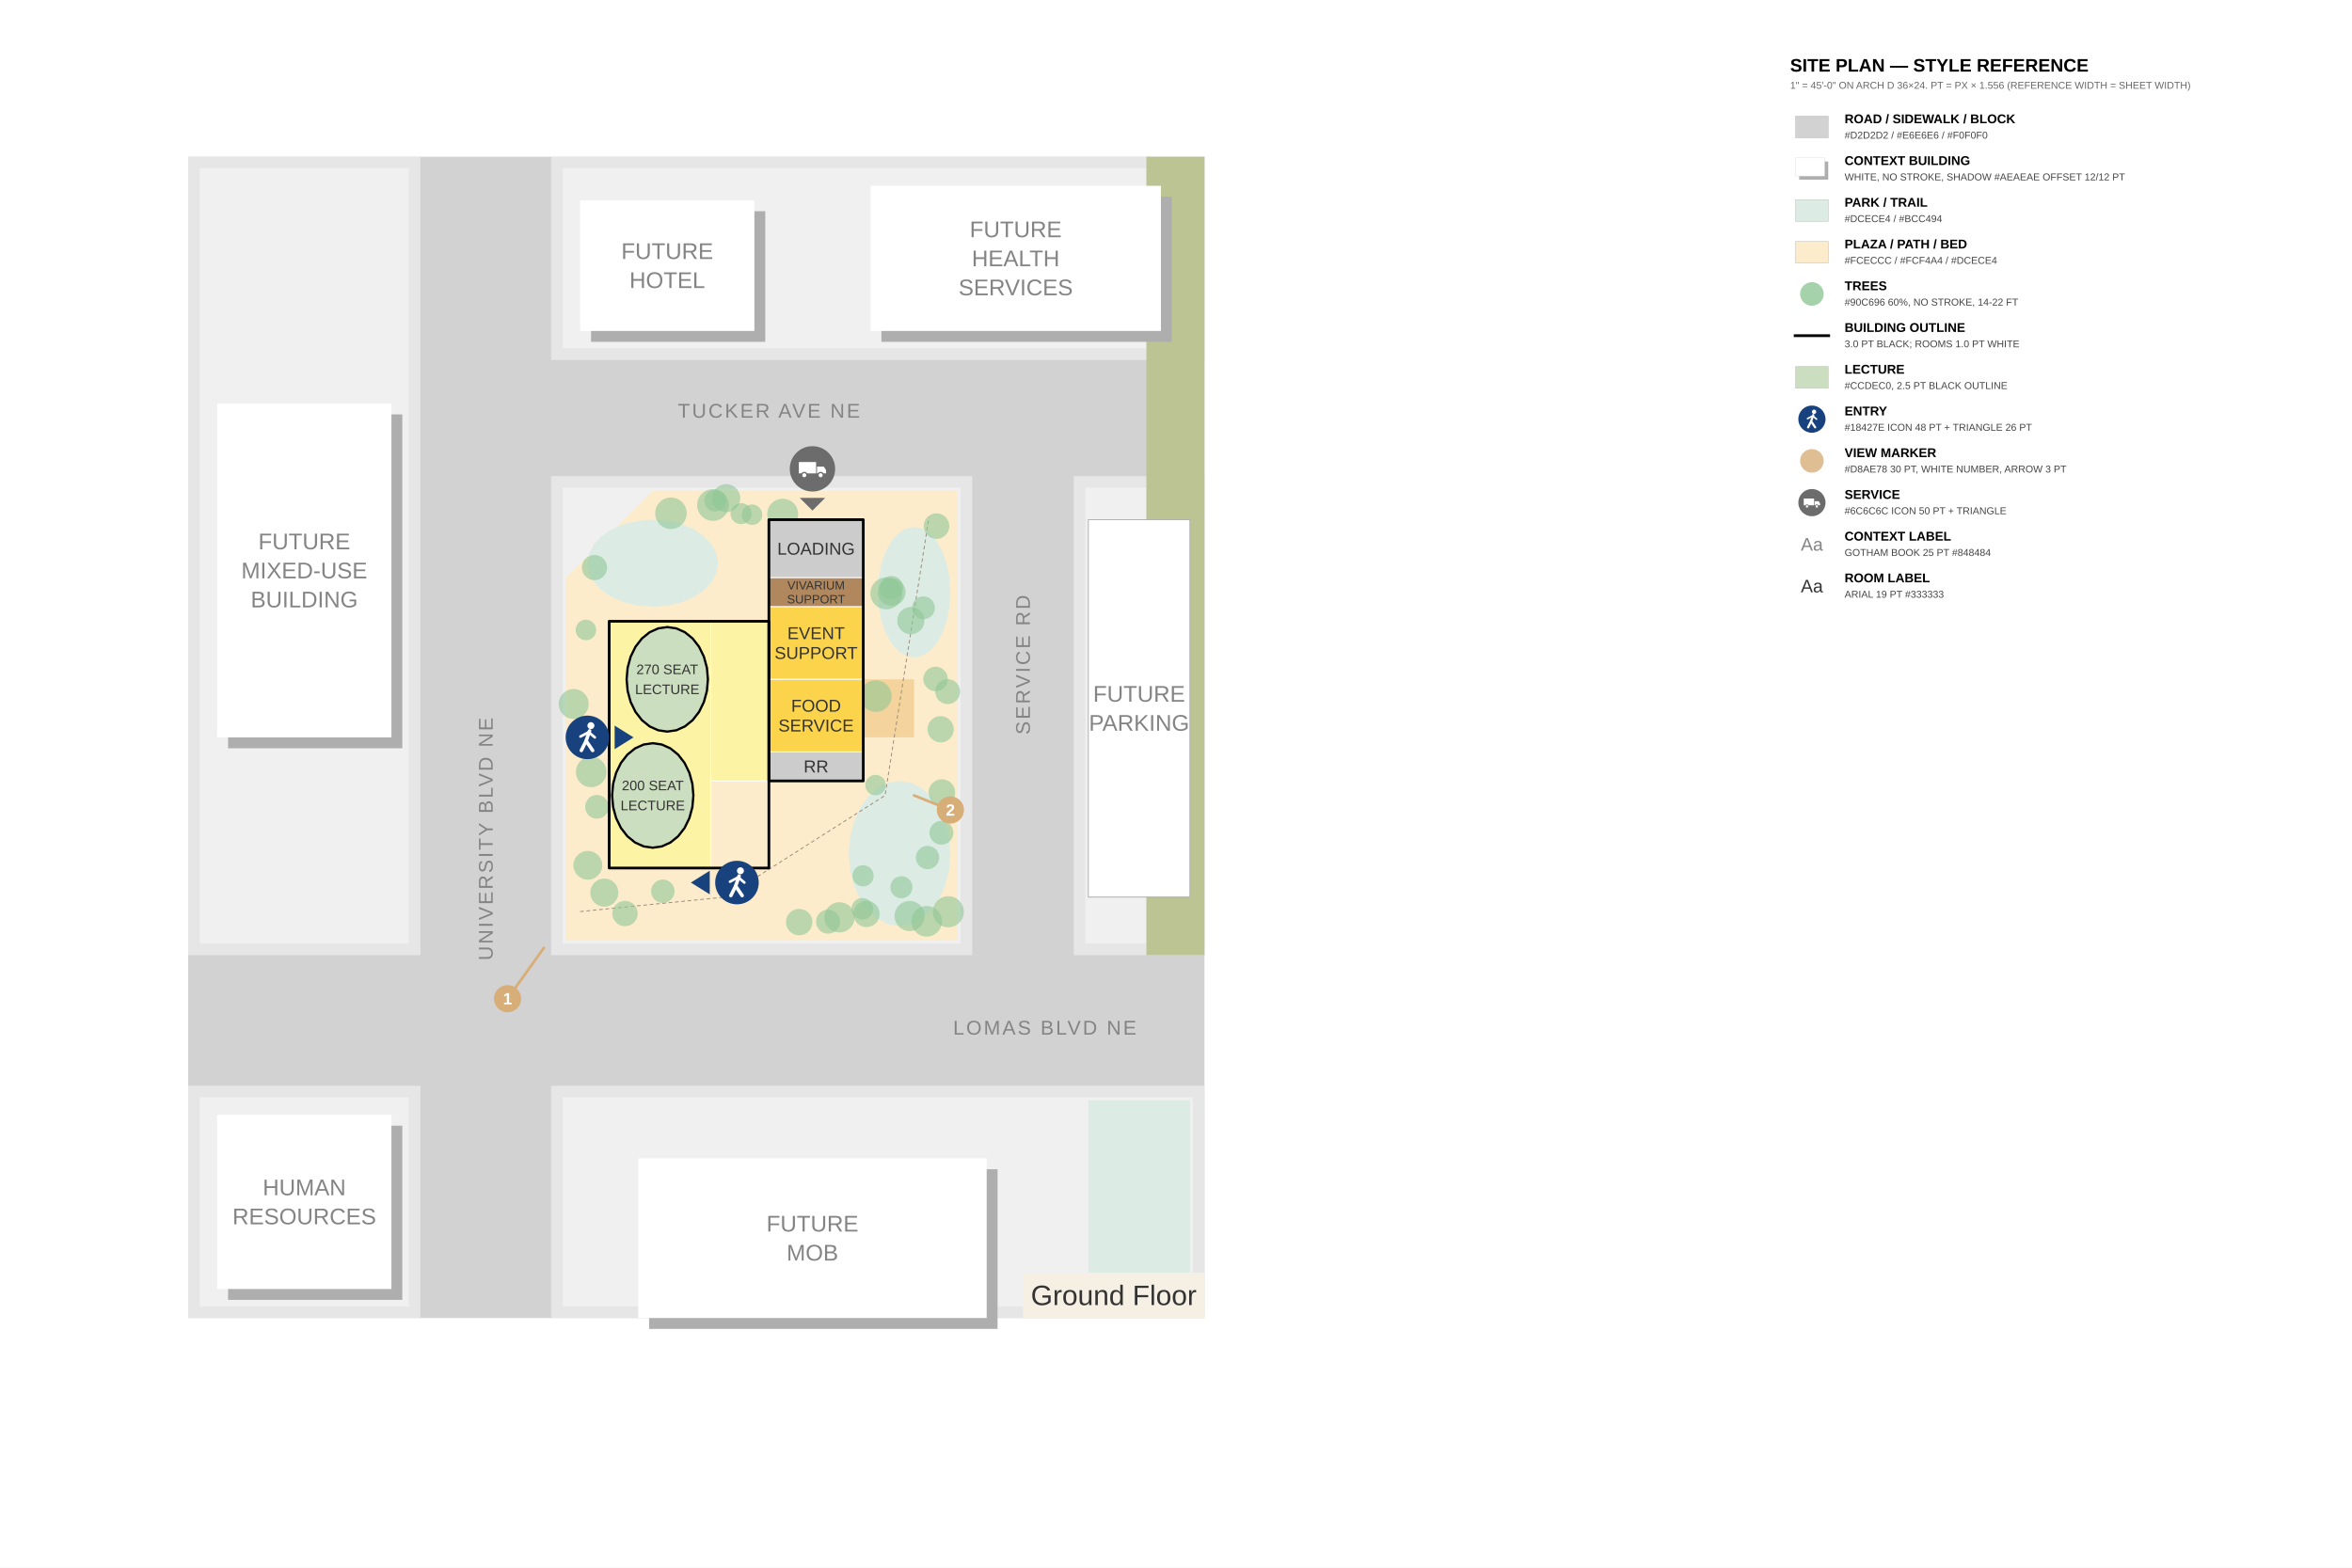
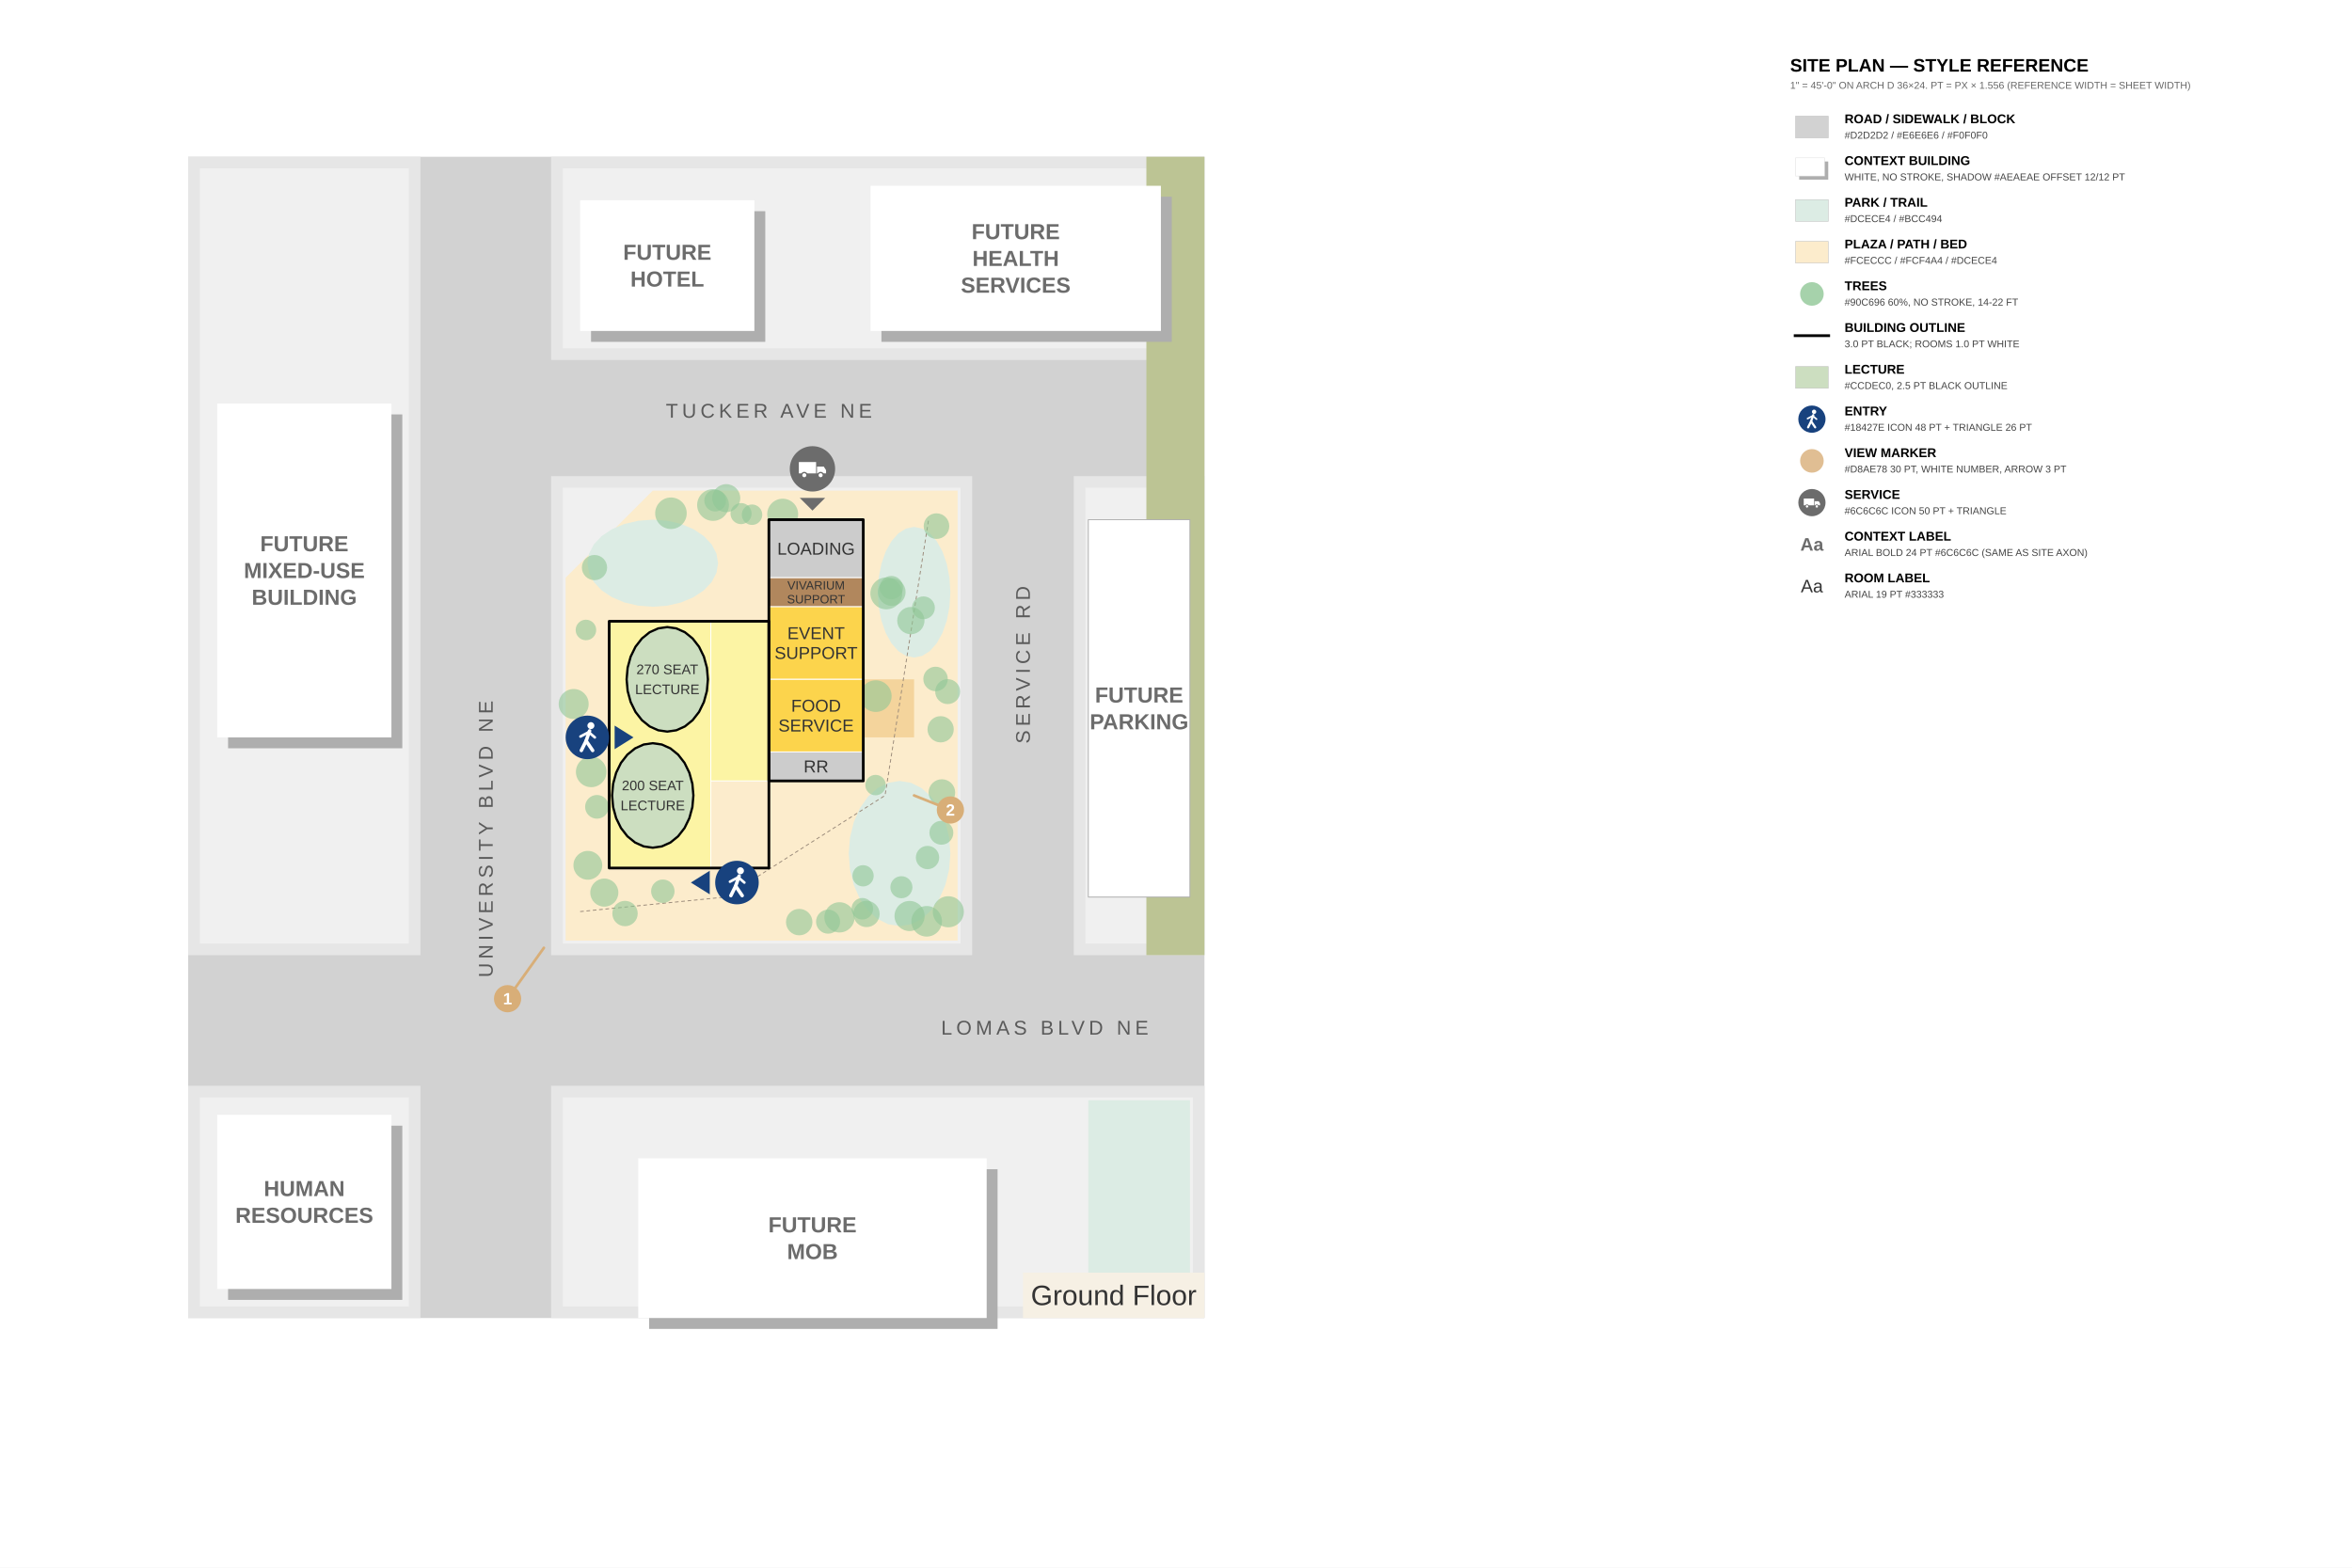
<svg xmlns="http://www.w3.org/2000/svg" width="36.0in" height="24.0in" viewBox="0 0 2592 1728">
  <rect width="2592" height="1728" fill="#FFFFFF" />
  <polygon points="207.36,1452.80 1327.36,1452.80 1327.36,172.80 207.36,172.80" fill="#D2D2D2" stroke="none" />
  <polygon points="607.36,1052.80 1071.36,1052.80 1071.36,524.80 607.36,524.80" fill="#E6E6E6" stroke="none" />
  <polygon points="1183.36,1052.80 1327.36,1052.80 1327.36,524.80 1183.36,524.80" fill="#E6E6E6" stroke="none" />
  <polygon points="607.36,396.80 1327.36,396.80 1327.36,172.80 607.36,172.80" fill="#E6E6E6" stroke="none" />
  <polygon points="207.36,1052.80 463.36,1052.80 463.36,172.80 207.36,172.80" fill="#E6E6E6" stroke="none" />
  <polygon points="607.36,1452.80 1327.36,1452.80 1327.36,1196.80 607.36,1196.80" fill="#E6E6E6" stroke="none" />
  <polygon points="207.36,1452.80 463.36,1452.80 463.36,1196.80 207.36,1196.80" fill="#E6E6E6" stroke="none" />
  <polygon points="620.16,1040.00 1058.56,1040.00 1058.56,537.60 620.16,537.60" fill="#F0F0F0" stroke="none" />
  <polygon points="1196.16,1040.00 1314.56,1040.00 1314.56,537.60 1196.16,537.60" fill="#F0F0F0" stroke="none" />
  <polygon points="620.16,384.00 1314.56,384.00 1314.56,185.60 620.16,185.60" fill="#F0F0F0" stroke="none" />
  <polygon points="220.16,1040.00 450.56,1040.00 450.56,185.60 220.16,185.60" fill="#F0F0F0" stroke="none" />
  <polygon points="620.16,1440.00 1314.56,1440.00 1314.56,1209.60 620.16,1209.60" fill="#F0F0F0" stroke="none" />
  <polygon points="220.16,1440.00 450.56,1440.00 450.56,1209.60 220.16,1209.60" fill="#F0F0F0" stroke="none" />
  <polygon points="1199.36,1436.80 1311.36,1436.80 1311.36,1212.80 1199.36,1212.80" fill="#DCECE4" stroke="none" />
  <polygon points="1263.36,1052.80 1327.36,1052.80 1327.36,172.80 1263.36,172.80" fill="#BCC494" stroke="none" />
  <polygon points="651.36,376.80 843.36,376.80 843.36,232.80 651.36,232.80" fill="#AEAEAE" stroke="none" />
  <polygon points="639.36,364.80 831.36,364.80 831.36,220.80 639.36,220.80" fill="#FFFFFF" stroke="none" />
-   <text x="735.36" y="276.80" font-family="Gotham, Gotham Book, Montserrat, Arial, sans-serif" font-size="25.0" font-weight="400" letter-spacing="0.00" fill="#848484" fill-opacity="1.0" text-anchor="middle" dominant-baseline="central">FUTURE</text>
-   <text x="735.36" y="308.80" font-family="Gotham, Gotham Book, Montserrat, Arial, sans-serif" font-size="25.0" font-weight="400" letter-spacing="0.00" fill="#848484" fill-opacity="1.0" text-anchor="middle" dominant-baseline="central">HOTEL</text>
+   <text x="735.36" y="278.05" font-family="Arial, Helvetica, Liberation Sans, sans-serif" font-size="24.0" font-weight="700" letter-spacing="0.00" fill="#6C6C6C" fill-opacity="1.0" text-anchor="middle" dominant-baseline="central">FUTURE</text>
+   <text x="735.36" y="307.55" font-family="Arial, Helvetica, Liberation Sans, sans-serif" font-size="24.0" font-weight="700" letter-spacing="0.00" fill="#6C6C6C" fill-opacity="1.0" text-anchor="middle" dominant-baseline="central">HOTEL</text>
  <polygon points="971.36,376.80 1291.36,376.80 1291.36,216.80 971.36,216.80" fill="#AEAEAE" stroke="none" />
  <polygon points="959.36,364.80 1279.36,364.80 1279.36,204.80 959.36,204.80" fill="#FFFFFF" stroke="none" />
-   <text x="1119.36" y="252.80" font-family="Gotham, Gotham Book, Montserrat, Arial, sans-serif" font-size="25.0" font-weight="400" letter-spacing="0.00" fill="#848484" fill-opacity="1.0" text-anchor="middle" dominant-baseline="central">FUTURE</text>
-   <text x="1119.36" y="284.80" font-family="Gotham, Gotham Book, Montserrat, Arial, sans-serif" font-size="25.0" font-weight="400" letter-spacing="0.00" fill="#848484" fill-opacity="1.0" text-anchor="middle" dominant-baseline="central">HEALTH</text>
-   <text x="1119.36" y="316.80" font-family="Gotham, Gotham Book, Montserrat, Arial, sans-serif" font-size="25.0" font-weight="400" letter-spacing="0.00" fill="#848484" fill-opacity="1.0" text-anchor="middle" dominant-baseline="central">SERVICES</text>
+   <text x="1119.36" y="255.30" font-family="Arial, Helvetica, Liberation Sans, sans-serif" font-size="24.0" font-weight="700" letter-spacing="0.00" fill="#6C6C6C" fill-opacity="1.0" text-anchor="middle" dominant-baseline="central">FUTURE</text>
+   <text x="1119.36" y="284.80" font-family="Arial, Helvetica, Liberation Sans, sans-serif" font-size="24.0" font-weight="700" letter-spacing="0.00" fill="#6C6C6C" fill-opacity="1.0" text-anchor="middle" dominant-baseline="central">HEALTH</text>
+   <text x="1119.36" y="314.30" font-family="Arial, Helvetica, Liberation Sans, sans-serif" font-size="24.0" font-weight="700" letter-spacing="0.00" fill="#6C6C6C" fill-opacity="1.0" text-anchor="middle" dominant-baseline="central">SERVICES</text>
  <polygon points="251.36,824.80 443.36,824.80 443.36,456.80 251.36,456.80" fill="#AEAEAE" stroke="none" />
  <polygon points="239.36,812.80 431.36,812.80 431.36,444.80 239.36,444.80" fill="#FFFFFF" stroke="none" />
-   <text x="335.36" y="596.80" font-family="Gotham, Gotham Book, Montserrat, Arial, sans-serif" font-size="25.0" font-weight="400" letter-spacing="0.00" fill="#848484" fill-opacity="1.0" text-anchor="middle" dominant-baseline="central">FUTURE</text>
-   <text x="335.36" y="628.80" font-family="Gotham, Gotham Book, Montserrat, Arial, sans-serif" font-size="25.0" font-weight="400" letter-spacing="0.00" fill="#848484" fill-opacity="1.0" text-anchor="middle" dominant-baseline="central">MIXED-USE</text>
-   <text x="335.36" y="660.80" font-family="Gotham, Gotham Book, Montserrat, Arial, sans-serif" font-size="25.0" font-weight="400" letter-spacing="0.00" fill="#848484" fill-opacity="1.0" text-anchor="middle" dominant-baseline="central">BUILDING</text>
+   <text x="335.36" y="599.30" font-family="Arial, Helvetica, Liberation Sans, sans-serif" font-size="24.0" font-weight="700" letter-spacing="0.00" fill="#6C6C6C" fill-opacity="1.0" text-anchor="middle" dominant-baseline="central">FUTURE</text>
+   <text x="335.36" y="628.80" font-family="Arial, Helvetica, Liberation Sans, sans-serif" font-size="24.0" font-weight="700" letter-spacing="0.00" fill="#6C6C6C" fill-opacity="1.0" text-anchor="middle" dominant-baseline="central">MIXED-USE</text>
+   <text x="335.36" y="658.30" font-family="Arial, Helvetica, Liberation Sans, sans-serif" font-size="24.0" font-weight="700" letter-spacing="0.00" fill="#6C6C6C" fill-opacity="1.0" text-anchor="middle" dominant-baseline="central">BUILDING</text>
  <polygon points="715.36,1464.80 1099.36,1464.80 1099.36,1288.80 715.36,1288.80" fill="#AEAEAE" stroke="none" />
  <polygon points="703.36,1452.80 1087.36,1452.80 1087.36,1276.80 703.36,1276.80" fill="#FFFFFF" stroke="none" />
-   <text x="895.36" y="1348.80" font-family="Gotham, Gotham Book, Montserrat, Arial, sans-serif" font-size="25.0" font-weight="400" letter-spacing="0.00" fill="#848484" fill-opacity="1.0" text-anchor="middle" dominant-baseline="central">FUTURE</text>
-   <text x="895.36" y="1380.80" font-family="Gotham, Gotham Book, Montserrat, Arial, sans-serif" font-size="25.0" font-weight="400" letter-spacing="0.00" fill="#848484" fill-opacity="1.0" text-anchor="middle" dominant-baseline="central">MOB</text>
+   <text x="895.36" y="1350.05" font-family="Arial, Helvetica, Liberation Sans, sans-serif" font-size="24.0" font-weight="700" letter-spacing="0.00" fill="#6C6C6C" fill-opacity="1.0" text-anchor="middle" dominant-baseline="central">FUTURE</text>
+   <text x="895.36" y="1379.55" font-family="Arial, Helvetica, Liberation Sans, sans-serif" font-size="24.0" font-weight="700" letter-spacing="0.00" fill="#6C6C6C" fill-opacity="1.0" text-anchor="middle" dominant-baseline="central">MOB</text>
  <polygon points="251.36,1432.80 443.36,1432.80 443.36,1240.80 251.36,1240.80" fill="#AEAEAE" stroke="none" />
  <polygon points="239.36,1420.80 431.36,1420.80 431.36,1228.80 239.36,1228.80" fill="#FFFFFF" stroke="none" />
-   <text x="335.36" y="1308.80" font-family="Gotham, Gotham Book, Montserrat, Arial, sans-serif" font-size="25.0" font-weight="400" letter-spacing="0.00" fill="#848484" fill-opacity="1.0" text-anchor="middle" dominant-baseline="central">HUMAN</text>
-   <text x="335.36" y="1340.80" font-family="Gotham, Gotham Book, Montserrat, Arial, sans-serif" font-size="25.0" font-weight="400" letter-spacing="0.00" fill="#848484" fill-opacity="1.0" text-anchor="middle" dominant-baseline="central">RESOURCES</text>
+   <text x="335.36" y="1310.05" font-family="Arial, Helvetica, Liberation Sans, sans-serif" font-size="24.0" font-weight="700" letter-spacing="0.00" fill="#6C6C6C" fill-opacity="1.0" text-anchor="middle" dominant-baseline="central">HUMAN</text>
+   <text x="335.36" y="1339.55" font-family="Arial, Helvetica, Liberation Sans, sans-serif" font-size="24.0" font-weight="700" letter-spacing="0.00" fill="#6C6C6C" fill-opacity="1.0" text-anchor="middle" dominant-baseline="central">RESOURCES</text>
  <polygon points="1199.36,988.80 1311.36,988.80 1311.36,572.80 1199.36,572.80" fill="#FFFFFF" stroke="#AEAEAE" stroke-width="1.0" stroke-linejoin="round" />
-   <text x="1255.36" y="764.80" font-family="Gotham, Gotham Book, Montserrat, Arial, sans-serif" font-size="25.0" font-weight="400" letter-spacing="0.00" fill="#848484" fill-opacity="1.0" text-anchor="middle" dominant-baseline="central">FUTURE</text>
-   <text x="1255.36" y="796.80" font-family="Gotham, Gotham Book, Montserrat, Arial, sans-serif" font-size="25.0" font-weight="400" letter-spacing="0.00" fill="#848484" fill-opacity="1.0" text-anchor="middle" dominant-baseline="central">PARKING</text>
+   <text x="1255.36" y="766.05" font-family="Arial, Helvetica, Liberation Sans, sans-serif" font-size="24.0" font-weight="700" letter-spacing="0.00" fill="#6C6C6C" fill-opacity="1.0" text-anchor="middle" dominant-baseline="central">FUTURE</text>
+   <text x="1255.36" y="795.55" font-family="Arial, Helvetica, Liberation Sans, sans-serif" font-size="24.0" font-weight="700" letter-spacing="0.00" fill="#6C6C6C" fill-opacity="1.0" text-anchor="middle" dominant-baseline="central">PARKING</text>
  <polygon points="623.36,1036.80 1055.36,1036.80 1055.36,540.80 719.36,540.80 623.36,636.80" fill="#FCECCC" stroke="none" />
  <polygon points="791.36,620.80 789.55,610.12 784.23,599.97 775.65,590.87 764.25,583.27 750.60,577.55 735.38,574.00 719.36,572.80 703.34,574.00 688.12,577.55 674.47,583.27 663.07,590.87 654.49,599.97 649.17,610.12 647.36,620.80 649.17,631.48 654.49,641.63 663.07,650.73 674.47,658.33 688.12,664.05 703.34,667.60 719.36,668.80 735.38,667.60 750.60,664.05 764.25,658.33 775.65,650.73 784.23,641.63 789.55,631.48" fill="#DCECE4" stroke="none" />
  <polygon points="1047.36,940.80 1045.96,923.00 1041.81,906.09 1035.14,890.92 1026.28,878.25 1015.66,868.72 1003.82,862.81 991.36,860.80 978.90,862.81 967.06,868.72 956.44,878.25 947.58,890.92 940.91,906.09 936.76,923.00 935.36,940.80 936.76,958.60 940.91,975.51 947.58,990.68 956.44,1003.35 967.06,1012.88 978.90,1018.79 991.36,1020.80 1003.82,1018.79 1015.66,1012.88 1026.28,1003.35 1035.14,990.68 1041.81,975.51 1045.96,958.60" fill="#DCECE4" stroke="none" />
  <polygon points="1047.36,652.80 1046.36,636.78 1043.40,621.56 1038.63,607.91 1032.30,596.51 1024.72,587.93 1016.26,582.61 1007.36,580.80 998.46,582.61 990.00,587.93 982.42,596.51 976.09,607.91 971.32,621.56 968.36,636.78 967.36,652.80 968.36,668.82 971.32,684.04 976.09,697.69 982.42,709.09 990.00,717.67 998.46,722.99 1007.36,724.80 1016.26,722.99 1024.72,717.67 1032.30,709.09 1038.63,697.69 1043.40,684.04 1046.36,668.82" fill="#DCECE4" stroke="none" />
  <polygon points="927.36,812.80 1007.36,812.80 1007.36,748.80 927.36,748.80" fill="#F4D49C" stroke="none" />
  <polyline points="639.36,1004.80 799.36,988.80 975.36,876.80 1023.36,572.80" fill="none" stroke="#9A8A7A" stroke-width="1.0" stroke-linecap="butt" stroke-linejoin="round" stroke-dasharray="4 3" />
  <circle cx="912.58" cy="1015.90" r="13.26" fill="#90C696" fill-opacity="0.6" />
  <circle cx="1036.62" cy="803.85" r="14.47" fill="#90C696" fill-opacity="0.6" />
  <circle cx="665.99" cy="983.89" r="15.48" fill="#90C696" fill-opacity="0.6" />
  <circle cx="964.90" cy="865.37" r="11.27" fill="#90C696" fill-opacity="0.6" />
  <circle cx="954.94" cy="1007.39" r="14.51" fill="#90C696" fill-opacity="0.6" />
  <circle cx="982.73" cy="652.57" r="15.25" fill="#90C696" fill-opacity="0.6" />
  <circle cx="976.76" cy="654.07" r="17.57" fill="#90C696" fill-opacity="0.6" />
  <circle cx="828.78" cy="567.35" r="11.27" fill="#90C696" fill-opacity="0.6" />
  <circle cx="657.88" cy="889.34" r="13.07" fill="#90C696" fill-opacity="0.6" />
  <circle cx="645.72" cy="694.39" r="11.32" fill="#90C696" fill-opacity="0.6" />
  <circle cx="1017.68" cy="669.97" r="12.59" fill="#90C696" fill-opacity="0.6" />
  <circle cx="1003.78" cy="684.05" r="15.04" fill="#90C696" fill-opacity="0.6" />
  <circle cx="862.56" cy="566.75" r="17.04" fill="#90C696" fill-opacity="0.6" />
  <circle cx="1037.43" cy="917.92" r="13.19" fill="#90C696" fill-opacity="0.6" />
  <circle cx="632.23" cy="775.97" r="16.51" fill="#90C696" fill-opacity="0.6" />
  <circle cx="651.53" cy="850.83" r="16.85" fill="#90C696" fill-opacity="0.6" />
  <circle cx="880.76" cy="1016.40" r="14.58" fill="#90C696" fill-opacity="0.6" />
  <circle cx="1002.38" cy="1009.66" r="16.60" fill="#90C696" fill-opacity="0.6" />
  <circle cx="800.35" cy="549.10" r="15.45" fill="#90C696" fill-opacity="0.6" />
  <circle cx="785.78" cy="556.64" r="17.50" fill="#90C696" fill-opacity="0.6" />
  <circle cx="1022.17" cy="945.22" r="12.87" fill="#90C696" fill-opacity="0.6" />
  <circle cx="1037.99" cy="873.61" r="14.66" fill="#90C696" fill-opacity="0.6" />
  <circle cx="739.42" cy="565.74" r="17.38" fill="#90C696" fill-opacity="0.6" />
  <circle cx="965.16" cy="767.30" r="17.44" fill="#90C696" fill-opacity="0.6" />
  <circle cx="647.81" cy="953.79" r="15.87" fill="#90C696" fill-opacity="0.6" />
  <circle cx="730.47" cy="982.37" r="12.93" fill="#90C696" fill-opacity="0.6" />
  <circle cx="688.80" cy="1006.95" r="13.99" fill="#90C696" fill-opacity="0.6" />
  <circle cx="951.14" cy="965.36" r="11.73" fill="#90C696" fill-opacity="0.6" />
  <circle cx="993.37" cy="977.95" r="12.18" fill="#90C696" fill-opacity="0.6" />
  <circle cx="925.14" cy="1011.15" r="16.67" fill="#90C696" fill-opacity="0.6" />
  <circle cx="1031.02" cy="748.39" r="13.50" fill="#90C696" fill-opacity="0.6" />
  <circle cx="950.32" cy="1001.69" r="11.89" fill="#90C696" fill-opacity="0.6" />
  <circle cx="1044.39" cy="762.33" r="13.76" fill="#90C696" fill-opacity="0.6" />
  <circle cx="982.31" cy="647.68" r="12.88" fill="#90C696" fill-opacity="0.6" />
  <circle cx="1045.09" cy="1005.01" r="17.12" fill="#90C696" fill-opacity="0.6" />
  <circle cx="816.66" cy="566.11" r="11.64" fill="#90C696" fill-opacity="0.6" />
  <circle cx="1032.05" cy="579.92" r="14.11" fill="#90C696" fill-opacity="0.6" />
  <circle cx="655.16" cy="625.61" r="13.90" fill="#90C696" fill-opacity="0.6" />
  <circle cx="1021.25" cy="1015.51" r="16.85" fill="#90C696" fill-opacity="0.6" />
  <circle cx="788.15" cy="551.81" r="11.99" fill="#90C696" fill-opacity="0.6" />
  <polygon points="847.36,636.80 951.36,636.80 951.36,572.80 847.36,572.80" fill="#CCCCCC" stroke="#FFFFFF" stroke-width="1.0" stroke-linejoin="round" />
  <text x="899.36" y="604.80" font-family="Arial, Helvetica, Liberation Sans, sans-serif" font-size="19.0" font-weight="400" letter-spacing="0.00" fill="#333333" fill-opacity="1.0" text-anchor="middle" dominant-baseline="central">LOADING</text>
  <polygon points="847.36,668.80 951.36,668.80 951.36,636.80 847.36,636.80" fill="#B1875D" stroke="#FFFFFF" stroke-width="1.0" stroke-linejoin="round" />
  <text x="899.36" y="645.15" font-family="Arial, Helvetica, Liberation Sans, sans-serif" font-size="13.3" font-weight="400" letter-spacing="0.00" fill="#333333" fill-opacity="1.0" text-anchor="middle" dominant-baseline="central">VIVARIUM</text>
  <text x="899.36" y="660.45" font-family="Arial, Helvetica, Liberation Sans, sans-serif" font-size="13.3" font-weight="400" letter-spacing="0.00" fill="#333333" fill-opacity="1.0" text-anchor="middle" dominant-baseline="central">SUPPORT</text>
  <polygon points="847.36,748.80 951.36,748.80 951.36,668.80 847.36,668.80" fill="#FCD44C" stroke="#FFFFFF" stroke-width="1.0" stroke-linejoin="round" />
  <text x="899.36" y="697.88" font-family="Arial, Helvetica, Liberation Sans, sans-serif" font-size="19.0" font-weight="400" letter-spacing="0.00" fill="#333333" fill-opacity="1.0" text-anchor="middle" dominant-baseline="central">EVENT</text>
  <text x="899.36" y="719.73" font-family="Arial, Helvetica, Liberation Sans, sans-serif" font-size="19.0" font-weight="400" letter-spacing="0.00" fill="#333333" fill-opacity="1.0" text-anchor="middle" dominant-baseline="central">SUPPORT</text>
  <polygon points="847.36,828.80 951.36,828.80 951.36,748.80 847.36,748.80" fill="#FCD44C" stroke="#FFFFFF" stroke-width="1.0" stroke-linejoin="round" />
  <text x="899.36" y="777.88" font-family="Arial, Helvetica, Liberation Sans, sans-serif" font-size="19.0" font-weight="400" letter-spacing="0.00" fill="#333333" fill-opacity="1.0" text-anchor="middle" dominant-baseline="central">FOOD</text>
  <text x="899.36" y="799.73" font-family="Arial, Helvetica, Liberation Sans, sans-serif" font-size="19.0" font-weight="400" letter-spacing="0.00" fill="#333333" fill-opacity="1.0" text-anchor="middle" dominant-baseline="central">SERVICE</text>
  <polygon points="847.36,860.80 951.36,860.80 951.36,828.80 847.36,828.80" fill="#CCCCCC" stroke="#FFFFFF" stroke-width="1.0" stroke-linejoin="round" />
  <text x="899.36" y="844.80" font-family="Arial, Helvetica, Liberation Sans, sans-serif" font-size="19.0" font-weight="400" letter-spacing="0.00" fill="#333333" fill-opacity="1.0" text-anchor="middle" dominant-baseline="central">RR</text>
  <polygon points="783.36,860.80 847.36,860.80 847.36,684.80 783.36,684.80" fill="#FCF4A4" stroke="#FFFFFF" stroke-width="1.0" stroke-linejoin="round" />
  <polygon points="671.36,956.80 783.36,956.80 783.36,684.80 671.36,684.80" fill="#FCF4A4" stroke="#FFFFFF" stroke-width="1.0" stroke-linejoin="round" />
  <polygon points="764.16,876.80 763.04,863.98 759.72,851.81 754.39,840.89 747.29,831.77 738.80,824.90 729.33,820.64 719.36,819.20 709.39,820.64 699.92,824.90 691.43,831.77 684.33,840.89 679.00,851.81 675.68,863.98 674.56,876.80 675.68,889.62 679.00,901.79 684.33,912.71 691.43,921.83 699.92,928.70 709.39,932.96 719.36,934.40 729.33,932.96 738.80,928.70 747.29,921.83 754.39,912.71 759.72,901.79 763.04,889.62" fill="#CCDEC0" stroke="#000000" stroke-width="2.5" stroke-linejoin="round" />
  <text x="719.36" y="865.80" font-family="Arial, Helvetica, Liberation Sans, sans-serif" font-size="15.2" font-weight="400" letter-spacing="0.00" fill="#333333" fill-opacity="1.0" text-anchor="middle" dominant-baseline="central">200 SEAT</text>
  <text x="719.36" y="887.80" font-family="Arial, Helvetica, Liberation Sans, sans-serif" font-size="15.2" font-weight="400" letter-spacing="0.00" fill="#333333" fill-opacity="1.0" text-anchor="middle" dominant-baseline="central">LECTURE</text>
  <polygon points="780.16,748.80 779.04,735.98 775.72,723.81 770.39,712.89 763.29,703.77 754.80,696.90 745.33,692.64 735.36,691.20 725.39,692.64 715.92,696.90 707.43,703.77 700.33,712.89 695.00,723.81 691.68,735.98 690.56,748.80 691.68,761.62 695.00,773.79 700.33,784.71 707.43,793.83 715.92,800.70 725.39,804.96 735.36,806.40 745.33,804.96 754.80,800.70 763.29,793.83 770.39,784.71 775.72,773.79 779.04,761.62" fill="#CCDEC0" stroke="#000000" stroke-width="2.5" stroke-linejoin="round" />
  <text x="735.36" y="737.80" font-family="Arial, Helvetica, Liberation Sans, sans-serif" font-size="15.2" font-weight="400" letter-spacing="0.00" fill="#333333" fill-opacity="1.0" text-anchor="middle" dominant-baseline="central">270 SEAT</text>
  <text x="735.36" y="759.80" font-family="Arial, Helvetica, Liberation Sans, sans-serif" font-size="15.2" font-weight="400" letter-spacing="0.00" fill="#333333" fill-opacity="1.0" text-anchor="middle" dominant-baseline="central">LECTURE</text>
  <polygon points="847.36,860.80 951.36,860.80 951.36,572.80 847.36,572.80" fill="none" stroke="#000000" stroke-width="3.0" stroke-linejoin="round" />
  <polygon points="671.36,956.80 847.36,956.80 847.36,684.80 671.36,684.80" fill="none" stroke="#000000" stroke-width="3.0" stroke-linejoin="round" />
  <circle cx="647.36" cy="812.80" r="24.00" fill="#18427E" fill-opacity="1.0" />
  <circle cx="651.20" cy="799.84" r="3.84" fill="#FFFFFF" fill-opacity="1.0" />
  <polyline points="649.76,805.60 645.92,816.64 640.64,827.20" fill="none" stroke="#FFFFFF" stroke-width="3.84" stroke-linecap="round" stroke-linejoin="round" />
  <polyline points="645.92,816.64 653.12,827.20" fill="none" stroke="#FFFFFF" stroke-width="3.84" stroke-linecap="round" stroke-linejoin="round" />
  <polyline points="639.68,811.84 648.80,807.04 655.52,812.80" fill="none" stroke="#FFFFFF" stroke-width="2.88" stroke-linecap="round" stroke-linejoin="round" />
  <polygon points="677.36,799.80 698.16,812.80 677.36,825.80" fill="#18427E" stroke="none" />
  <circle cx="812.16" cy="972.80" r="24.00" fill="#18427E" fill-opacity="1.0" />
  <circle cx="816.00" cy="959.84" r="3.84" fill="#FFFFFF" fill-opacity="1.0" />
  <polyline points="814.56,965.60 810.72,976.64 805.44,987.20" fill="none" stroke="#FFFFFF" stroke-width="3.84" stroke-linecap="round" stroke-linejoin="round" />
  <polyline points="810.72,976.64 817.92,987.20" fill="none" stroke="#FFFFFF" stroke-width="3.84" stroke-linecap="round" stroke-linejoin="round" />
  <polyline points="804.48,971.84 813.60,967.04 820.32,972.80" fill="none" stroke="#FFFFFF" stroke-width="2.88" stroke-linecap="round" stroke-linejoin="round" />
  <polygon points="782.16,959.80 761.36,972.80 782.16,985.80" fill="#18427E" stroke="none" />
  <polyline points="559.36,1100.80 599.36,1044.80" fill="none" stroke="#D8AE78" stroke-width="3" stroke-linecap="round" stroke-linejoin="round" />
  <circle cx="559.36" cy="1100.80" r="15.00" fill="#D8AE78" fill-opacity="1.0" />
  <text x="559.36" y="1100.80" font-family="Arial, Helvetica, Liberation Sans, sans-serif" font-size="18.0" font-weight="700" letter-spacing="0.00" fill="#FFFFFF" fill-opacity="1.0" text-anchor="middle" dominant-baseline="central">1</text>
  <polyline points="1047.36,892.80 1007.36,876.80" fill="none" stroke="#D8AE78" stroke-width="3" stroke-linecap="round" stroke-linejoin="round" />
  <circle cx="1047.36" cy="892.80" r="15.00" fill="#D8AE78" fill-opacity="1.0" />
  <text x="1047.36" y="892.80" font-family="Arial, Helvetica, Liberation Sans, sans-serif" font-size="18.0" font-weight="700" letter-spacing="0.00" fill="#FFFFFF" fill-opacity="1.0" text-anchor="middle" dominant-baseline="central">2</text>
  <circle cx="895.36" cy="516.80" r="25.00" fill="#6C6C6C" fill-opacity="1.0" />
  <polygon points="880.36,509.30 899.36,509.30 899.36,521.80 880.36,521.80" fill="#FFFFFF" stroke="none" />
  <polygon points="900.36,514.30 907.86,514.30 910.36,518.30 910.36,521.80 900.36,521.80" fill="#FFFFFF" stroke="none" />
  <circle cx="886.36" cy="523.80" r="3.00" fill="#FFFFFF" fill-opacity="1.0" stroke="#6C6C6C" stroke-width="1.5" />
  <circle cx="904.36" cy="523.80" r="3.00" fill="#FFFFFF" fill-opacity="1.0" stroke="#6C6C6C" stroke-width="1.5" />
  <polygon points="881.36,548.80 909.36,548.80 895.36,562.80" fill="#6C6C6C" stroke="none" />
-   <text transform="matrix(0 -1 1 0 535.36 924.80)" font-family="Gotham, Gotham Book, Montserrat, Arial, sans-serif" font-size="22.0" font-weight="400" letter-spacing="2.20" fill="#848484" fill-opacity="1.0" text-anchor="middle" dominant-baseline="central">UNIVERSITY BLVD NE</text>
-   <text transform="matrix(1 0 -0 1 1151.36 1132.80)" font-family="Gotham, Gotham Book, Montserrat, Arial, sans-serif" font-size="22.0" font-weight="400" letter-spacing="2.20" fill="#848484" fill-opacity="1.0" text-anchor="middle" dominant-baseline="central">LOMAS BLVD NE</text>
-   <text transform="matrix(1 0 -0 1 847.36 452.80)" font-family="Gotham, Gotham Book, Montserrat, Arial, sans-serif" font-size="22.0" font-weight="400" letter-spacing="2.20" fill="#848484" fill-opacity="1.0" text-anchor="middle" dominant-baseline="central">TUCKER AVE NE</text>
-   <text transform="matrix(0 -1 1 0 1127.36 732.80)" font-family="Gotham, Gotham Book, Montserrat, Arial, sans-serif" font-size="22.0" font-weight="400" letter-spacing="2.20" fill="#848484" fill-opacity="1.0" text-anchor="middle" dominant-baseline="central">SERVICE RD</text>
+   <text transform="matrix(0 -1 1 0 535.36 924.80)" font-family="Arial, Helvetica, Liberation Sans, sans-serif" font-size="22.0" font-weight="400" letter-spacing="4.40" fill="#5A5A5A" fill-opacity="1.0" text-anchor="middle" dominant-baseline="central">UNIVERSITY BLVD NE</text>
+   <text transform="matrix(1 0 -0 1 1151.36 1132.80)" font-family="Arial, Helvetica, Liberation Sans, sans-serif" font-size="22.0" font-weight="400" letter-spacing="4.40" fill="#5A5A5A" fill-opacity="1.0" text-anchor="middle" dominant-baseline="central">LOMAS BLVD NE</text>
+   <text transform="matrix(1 0 -0 1 847.36 452.80)" font-family="Arial, Helvetica, Liberation Sans, sans-serif" font-size="22.0" font-weight="400" letter-spacing="4.40" fill="#5A5A5A" fill-opacity="1.0" text-anchor="middle" dominant-baseline="central">TUCKER AVE NE</text>
+   <text transform="matrix(0 -1 1 0 1127.36 732.80)" font-family="Arial, Helvetica, Liberation Sans, sans-serif" font-size="22.0" font-weight="400" letter-spacing="4.40" fill="#5A5A5A" fill-opacity="1.0" text-anchor="middle" dominant-baseline="central">SERVICE RD</text>
  <polygon points="1127.36,1402.80 1327.36,1402.80 1327.36,1452.80 1127.36,1452.80" fill="#F6F0E4" stroke="none" />
-   <text x="1227.36" y="1427.80" font-family="Gotham, Gotham Book, Montserrat, Arial, sans-serif" font-size="31.0" font-weight="400" letter-spacing="0.00" fill="#333333" fill-opacity="1.0" text-anchor="middle" dominant-baseline="central">Ground Floor</text>
+   <text x="1227.36" y="1427.80" font-family="Arial, Helvetica, Liberation Sans, sans-serif" font-size="31.0" font-weight="400" letter-spacing="0.00" fill="#333333" fill-opacity="1.0" text-anchor="middle" dominant-baseline="central">Ground Floor</text>
  <text x="1972.80" y="72.00" font-family="Arial, Helvetica, Liberation Sans, sans-serif" font-size="20.0" font-weight="700" letter-spacing="0.00" fill="#000000" fill-opacity="1.0" text-anchor="start" dominant-baseline="central">SITE PLAN — STYLE REFERENCE</text>
  <text x="1972.80" y="94.00" font-family="Arial, Helvetica, Liberation Sans, sans-serif" font-size="11.0" font-weight="400" letter-spacing="0.00" fill="#666666" fill-opacity="1.0" text-anchor="start" dominant-baseline="central">1" = 45'-0" ON ARCH D 36×24. PT = PX × 1.556 (REFERENCE WIDTH = SHEET WIDTH)</text>
  <rect x="1978.8" y="128.0" width="36" height="24" fill="#D2D2D2" stroke="#BBBBBB" stroke-width="0.5" />
  <text x="2032.80" y="131.00" font-family="Arial, Helvetica, Liberation Sans, sans-serif" font-size="14.0" font-weight="700" letter-spacing="0.00" fill="#000000" fill-opacity="1.0" text-anchor="start" dominant-baseline="central">ROAD / SIDEWALK / BLOCK</text>
  <text x="2032.80" y="149.00" font-family="Arial, Helvetica, Liberation Sans, sans-serif" font-size="11.0" font-weight="400" letter-spacing="0.00" fill="#444444" fill-opacity="1.0" text-anchor="start" dominant-baseline="central">#D2D2D2 / #E6E6E6 / #F0F0F0</text>
  <rect x="1982.8" y="178.0" width="32" height="20" fill="#AEAEAE" />
  <rect x="1978.8" y="174.0" width="32" height="20" fill="#FFFFFF" stroke="#DDDDDD" stroke-width="0.5" />
  <text x="2032.80" y="177.00" font-family="Arial, Helvetica, Liberation Sans, sans-serif" font-size="14.0" font-weight="700" letter-spacing="0.00" fill="#000000" fill-opacity="1.0" text-anchor="start" dominant-baseline="central">CONTEXT BUILDING</text>
  <text x="2032.80" y="195.00" font-family="Arial, Helvetica, Liberation Sans, sans-serif" font-size="11.0" font-weight="400" letter-spacing="0.00" fill="#444444" fill-opacity="1.0" text-anchor="start" dominant-baseline="central">WHITE, NO STROKE, SHADOW #AEAEAE OFFSET 12/12 PT</text>
  <rect x="1978.8" y="220.0" width="36" height="24" fill="#DCECE4" stroke="#BBBBBB" stroke-width="0.5" />
  <text x="2032.80" y="223.00" font-family="Arial, Helvetica, Liberation Sans, sans-serif" font-size="14.0" font-weight="700" letter-spacing="0.00" fill="#000000" fill-opacity="1.0" text-anchor="start" dominant-baseline="central">PARK / TRAIL</text>
  <text x="2032.80" y="241.00" font-family="Arial, Helvetica, Liberation Sans, sans-serif" font-size="11.0" font-weight="400" letter-spacing="0.00" fill="#444444" fill-opacity="1.0" text-anchor="start" dominant-baseline="central">#DCECE4 / #BCC494</text>
  <rect x="1978.8" y="266.0" width="36" height="24" fill="#FCECCC" stroke="#BBBBBB" stroke-width="0.5" />
  <text x="2032.80" y="269.00" font-family="Arial, Helvetica, Liberation Sans, sans-serif" font-size="14.0" font-weight="700" letter-spacing="0.00" fill="#000000" fill-opacity="1.0" text-anchor="start" dominant-baseline="central">PLAZA / PATH / BED</text>
  <text x="2032.80" y="287.00" font-family="Arial, Helvetica, Liberation Sans, sans-serif" font-size="11.0" font-weight="400" letter-spacing="0.00" fill="#444444" fill-opacity="1.0" text-anchor="start" dominant-baseline="central">#FCECCC / #FCF4A4 / #DCECE4</text>
  <circle cx="1996.80" cy="324.00" r="13.00" fill="#90C696" fill-opacity="0.8" />
  <text x="2032.80" y="315.00" font-family="Arial, Helvetica, Liberation Sans, sans-serif" font-size="14.0" font-weight="700" letter-spacing="0.00" fill="#000000" fill-opacity="1.0" text-anchor="start" dominant-baseline="central">TREES</text>
  <text x="2032.80" y="333.00" font-family="Arial, Helvetica, Liberation Sans, sans-serif" font-size="11.0" font-weight="400" letter-spacing="0.00" fill="#444444" fill-opacity="1.0" text-anchor="start" dominant-baseline="central">#90C696 60%, NO STROKE, 14-22 FT</text>
  <polyline points="1976.80,370.00 2016.80,370.00" fill="none" stroke="#000000" stroke-width="3.0" stroke-linecap="butt" stroke-linejoin="round" />
  <text x="2032.80" y="361.00" font-family="Arial, Helvetica, Liberation Sans, sans-serif" font-size="14.0" font-weight="700" letter-spacing="0.00" fill="#000000" fill-opacity="1.0" text-anchor="start" dominant-baseline="central">BUILDING OUTLINE</text>
  <text x="2032.80" y="379.00" font-family="Arial, Helvetica, Liberation Sans, sans-serif" font-size="11.0" font-weight="400" letter-spacing="0.00" fill="#444444" fill-opacity="1.0" text-anchor="start" dominant-baseline="central">3.0 PT BLACK; ROOMS 1.0 PT WHITE</text>
  <rect x="1978.8" y="404.0" width="36" height="24" fill="#CCDEC0" stroke="#BBBBBB" stroke-width="0.5" />
  <text x="2032.80" y="407.00" font-family="Arial, Helvetica, Liberation Sans, sans-serif" font-size="14.0" font-weight="700" letter-spacing="0.00" fill="#000000" fill-opacity="1.0" text-anchor="start" dominant-baseline="central">LECTURE</text>
  <text x="2032.80" y="425.00" font-family="Arial, Helvetica, Liberation Sans, sans-serif" font-size="11.0" font-weight="400" letter-spacing="0.00" fill="#444444" fill-opacity="1.0" text-anchor="start" dominant-baseline="central">#CCDEC0, 2.5 PT BLACK OUTLINE</text>
  <circle cx="1996.80" cy="462.00" r="15.00" fill="#18427E" fill-opacity="1.0" />
  <circle cx="1999.20" cy="453.90" r="2.40" fill="#FFFFFF" fill-opacity="1.0" />
  <polyline points="1998.30,457.50 1995.90,464.40 1992.60,471.00" fill="none" stroke="#FFFFFF" stroke-width="2.4" stroke-linecap="round" stroke-linejoin="round" />
  <polyline points="1995.90,464.40 2000.40,471.00" fill="none" stroke="#FFFFFF" stroke-width="2.4" stroke-linecap="round" stroke-linejoin="round" />
  <polyline points="1992.00,461.40 1997.70,458.40 2001.90,462.00" fill="none" stroke="#FFFFFF" stroke-width="1.8" stroke-linecap="round" stroke-linejoin="round" />
  <text x="2032.80" y="453.00" font-family="Arial, Helvetica, Liberation Sans, sans-serif" font-size="14.0" font-weight="700" letter-spacing="0.00" fill="#000000" fill-opacity="1.0" text-anchor="start" dominant-baseline="central">ENTRY</text>
  <text x="2032.80" y="471.00" font-family="Arial, Helvetica, Liberation Sans, sans-serif" font-size="11.0" font-weight="400" letter-spacing="0.00" fill="#444444" fill-opacity="1.0" text-anchor="start" dominant-baseline="central">#18427E ICON 48 PT + TRIANGLE 26 PT</text>
  <circle cx="1996.80" cy="508.00" r="13.00" fill="#D8AE78" fill-opacity="0.8" />
  <text x="2032.80" y="499.00" font-family="Arial, Helvetica, Liberation Sans, sans-serif" font-size="14.0" font-weight="700" letter-spacing="0.00" fill="#000000" fill-opacity="1.0" text-anchor="start" dominant-baseline="central">VIEW MARKER</text>
  <text x="2032.80" y="517.00" font-family="Arial, Helvetica, Liberation Sans, sans-serif" font-size="11.0" font-weight="400" letter-spacing="0.00" fill="#444444" fill-opacity="1.0" text-anchor="start" dominant-baseline="central">#D8AE78 30 PT, WHITE NUMBER, ARROW 3 PT</text>
  <circle cx="1996.80" cy="554.00" r="15.00" fill="#6C6C6C" fill-opacity="1.0" />
  <polygon points="1987.80,549.50 1999.20,549.50 1999.20,557.00 1987.80,557.00" fill="#FFFFFF" stroke="none" />
  <polygon points="1999.80,552.50 2004.30,552.50 2005.80,554.90 2005.80,557.00 1999.80,557.00" fill="#FFFFFF" stroke="none" />
  <circle cx="1991.40" cy="558.20" r="1.80" fill="#FFFFFF" fill-opacity="1.0" stroke="#6C6C6C" stroke-width="0.9" />
  <circle cx="2002.20" cy="558.20" r="1.80" fill="#FFFFFF" fill-opacity="1.0" stroke="#6C6C6C" stroke-width="0.9" />
  <text x="2032.80" y="545.00" font-family="Arial, Helvetica, Liberation Sans, sans-serif" font-size="14.0" font-weight="700" letter-spacing="0.00" fill="#000000" fill-opacity="1.0" text-anchor="start" dominant-baseline="central">SERVICE</text>
  <text x="2032.80" y="563.00" font-family="Arial, Helvetica, Liberation Sans, sans-serif" font-size="11.0" font-weight="400" letter-spacing="0.00" fill="#444444" fill-opacity="1.0" text-anchor="start" dominant-baseline="central">#6C6C6C ICON 50 PT + TRIANGLE</text>
-   <text x="1996.80" y="600.00" font-family="Gotham, Gotham Book, Montserrat, Arial, sans-serif" font-size="20.0" font-weight="400" letter-spacing="0.00" fill="#848484" fill-opacity="1.0" text-anchor="middle" dominant-baseline="central">Aa</text>
+   <text x="1996.80" y="600.00" font-family="Arial, Helvetica, Liberation Sans, sans-serif" font-size="20.0" font-weight="700" letter-spacing="0.00" fill="#6C6C6C" fill-opacity="1.0" text-anchor="middle" dominant-baseline="central">Aa</text>
  <text x="2032.80" y="591.00" font-family="Arial, Helvetica, Liberation Sans, sans-serif" font-size="14.0" font-weight="700" letter-spacing="0.00" fill="#000000" fill-opacity="1.0" text-anchor="start" dominant-baseline="central">CONTEXT LABEL</text>
-   <text x="2032.80" y="609.00" font-family="Arial, Helvetica, Liberation Sans, sans-serif" font-size="11.0" font-weight="400" letter-spacing="0.00" fill="#444444" fill-opacity="1.0" text-anchor="start" dominant-baseline="central">GOTHAM BOOK 25 PT #848484</text>
+   <text x="2032.80" y="609.00" font-family="Arial, Helvetica, Liberation Sans, sans-serif" font-size="11.0" font-weight="400" letter-spacing="0.00" fill="#444444" fill-opacity="1.0" text-anchor="start" dominant-baseline="central">ARIAL BOLD 24 PT #6C6C6C (SAME AS SITE AXON)</text>
  <text x="1996.80" y="646.00" font-family="Arial, Helvetica, Liberation Sans, sans-serif" font-size="20.0" font-weight="400" letter-spacing="0.00" fill="#333333" fill-opacity="1.0" text-anchor="middle" dominant-baseline="central">Aa</text>
  <text x="2032.80" y="637.00" font-family="Arial, Helvetica, Liberation Sans, sans-serif" font-size="14.0" font-weight="700" letter-spacing="0.00" fill="#000000" fill-opacity="1.0" text-anchor="start" dominant-baseline="central">ROOM LABEL</text>
  <text x="2032.80" y="655.00" font-family="Arial, Helvetica, Liberation Sans, sans-serif" font-size="11.0" font-weight="400" letter-spacing="0.00" fill="#444444" fill-opacity="1.0" text-anchor="start" dominant-baseline="central">ARIAL 19 PT #333333</text>
</svg>
